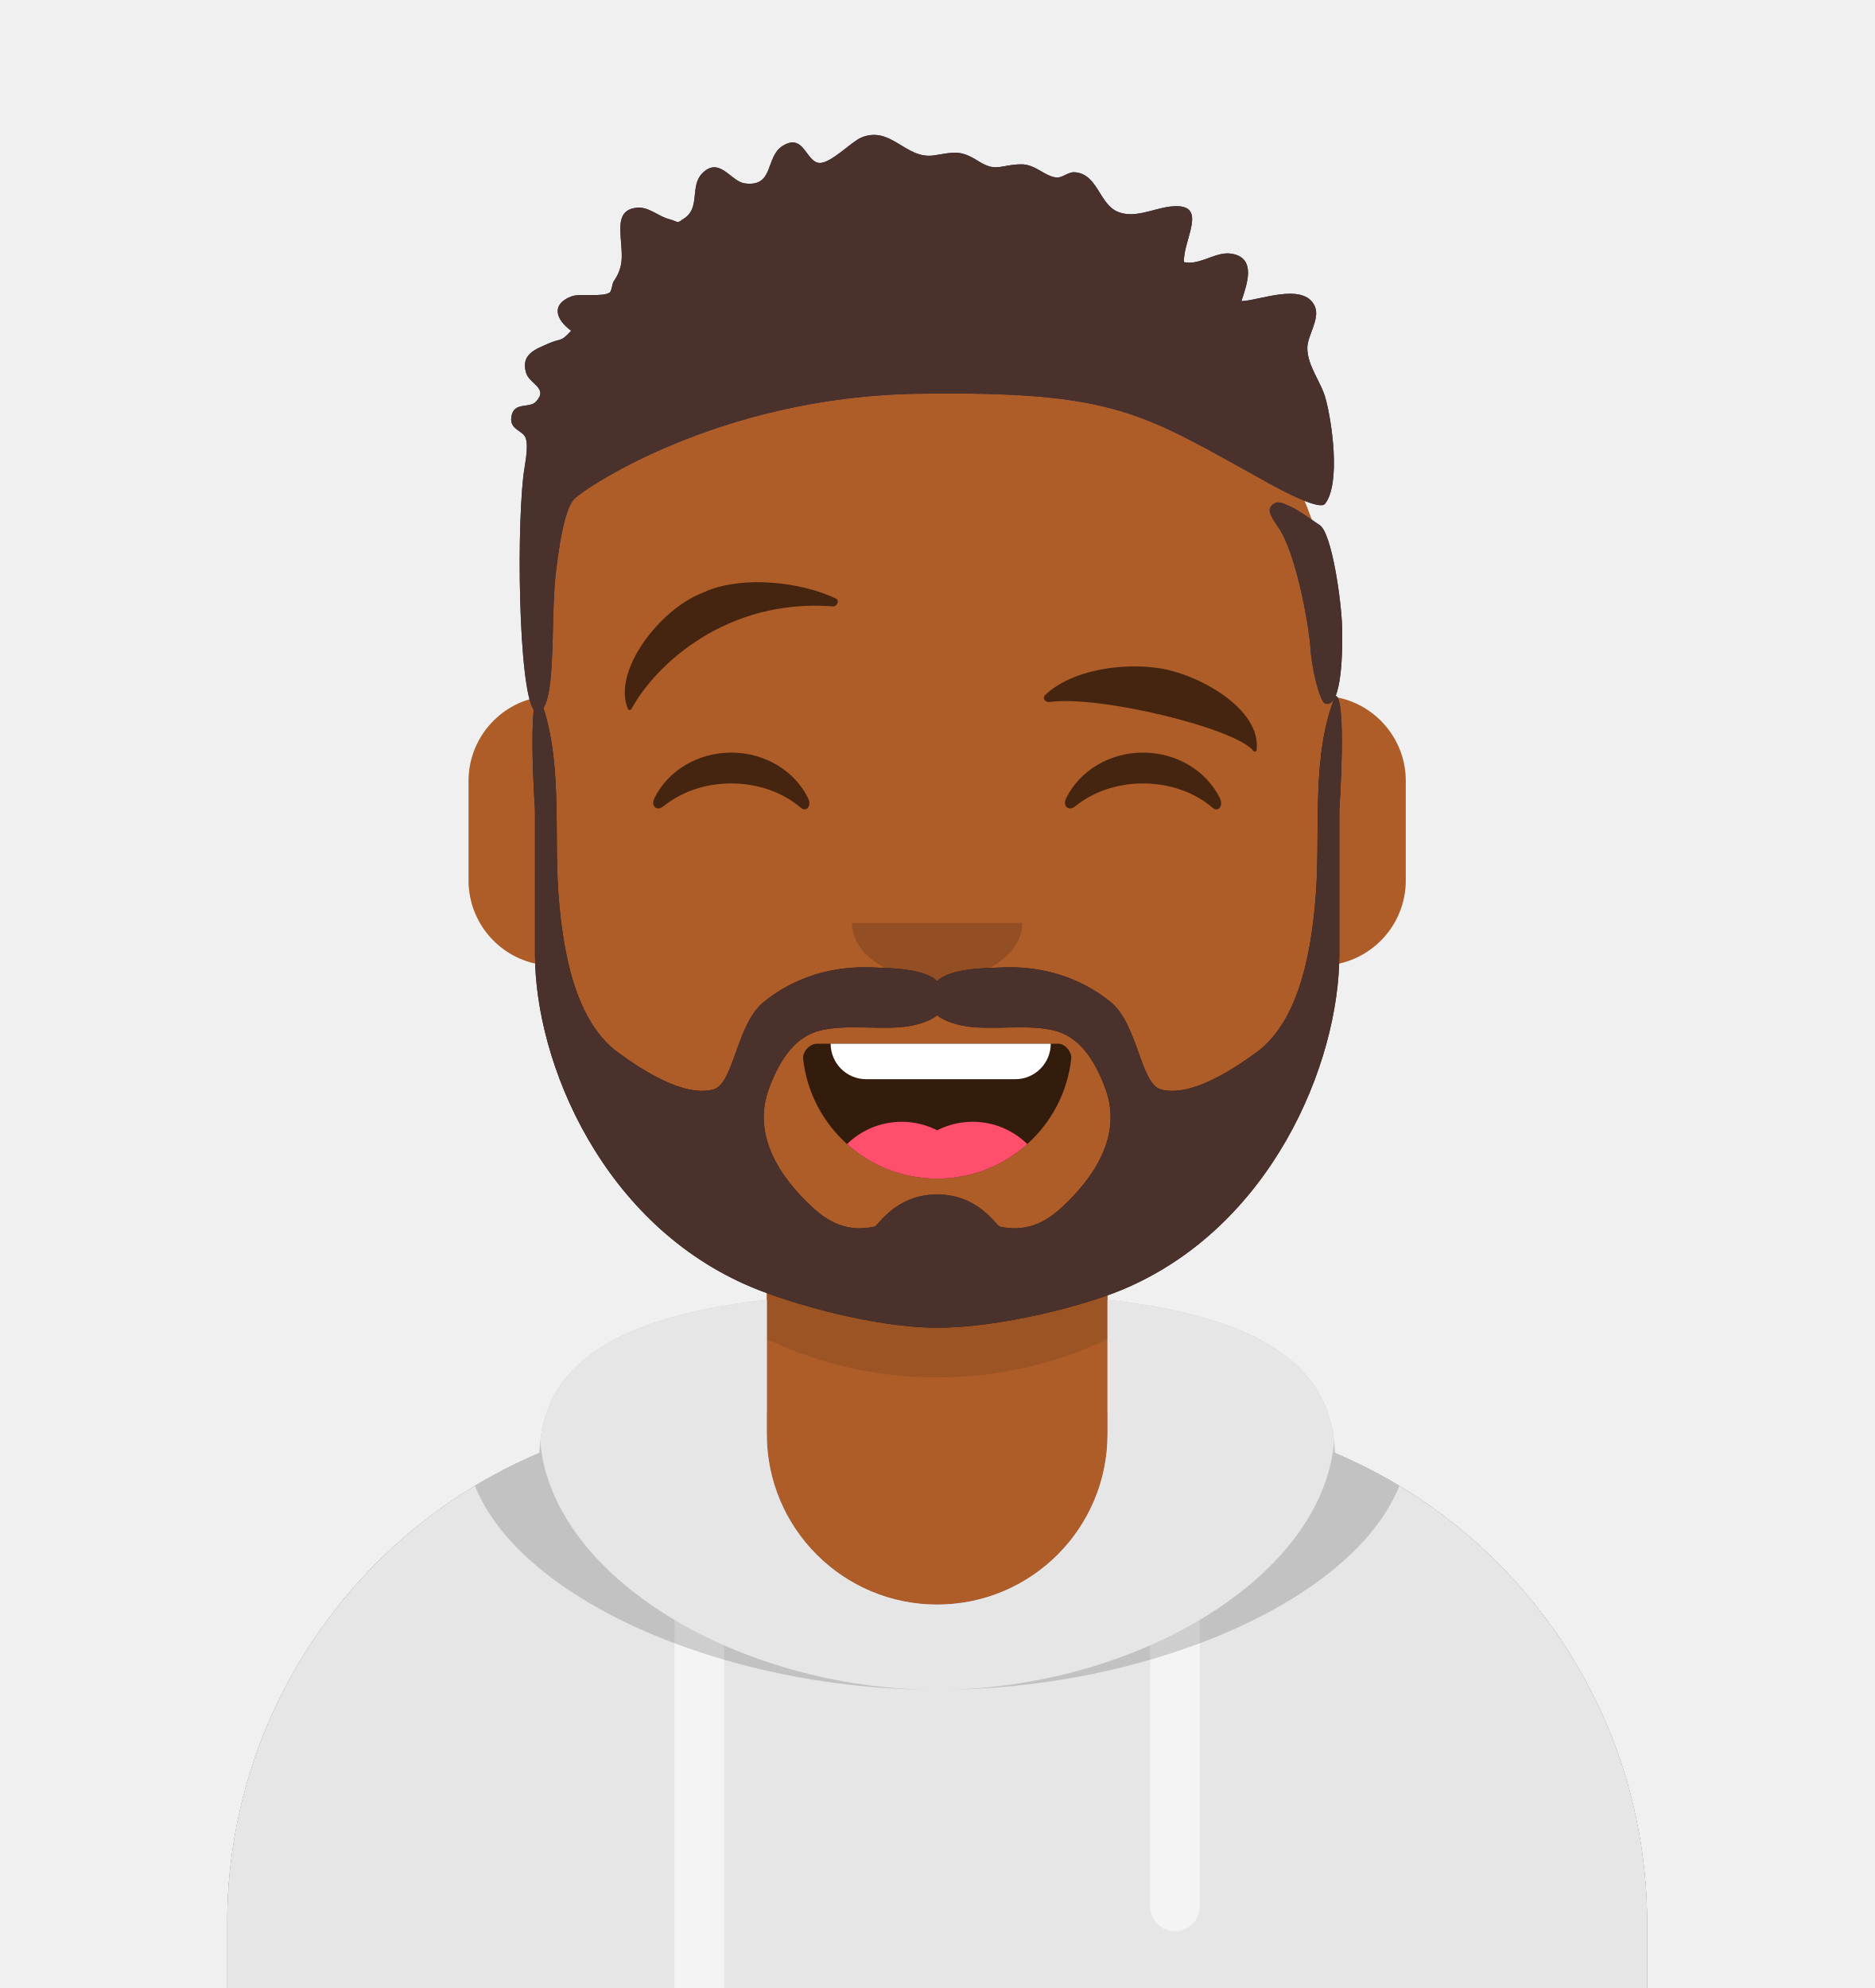
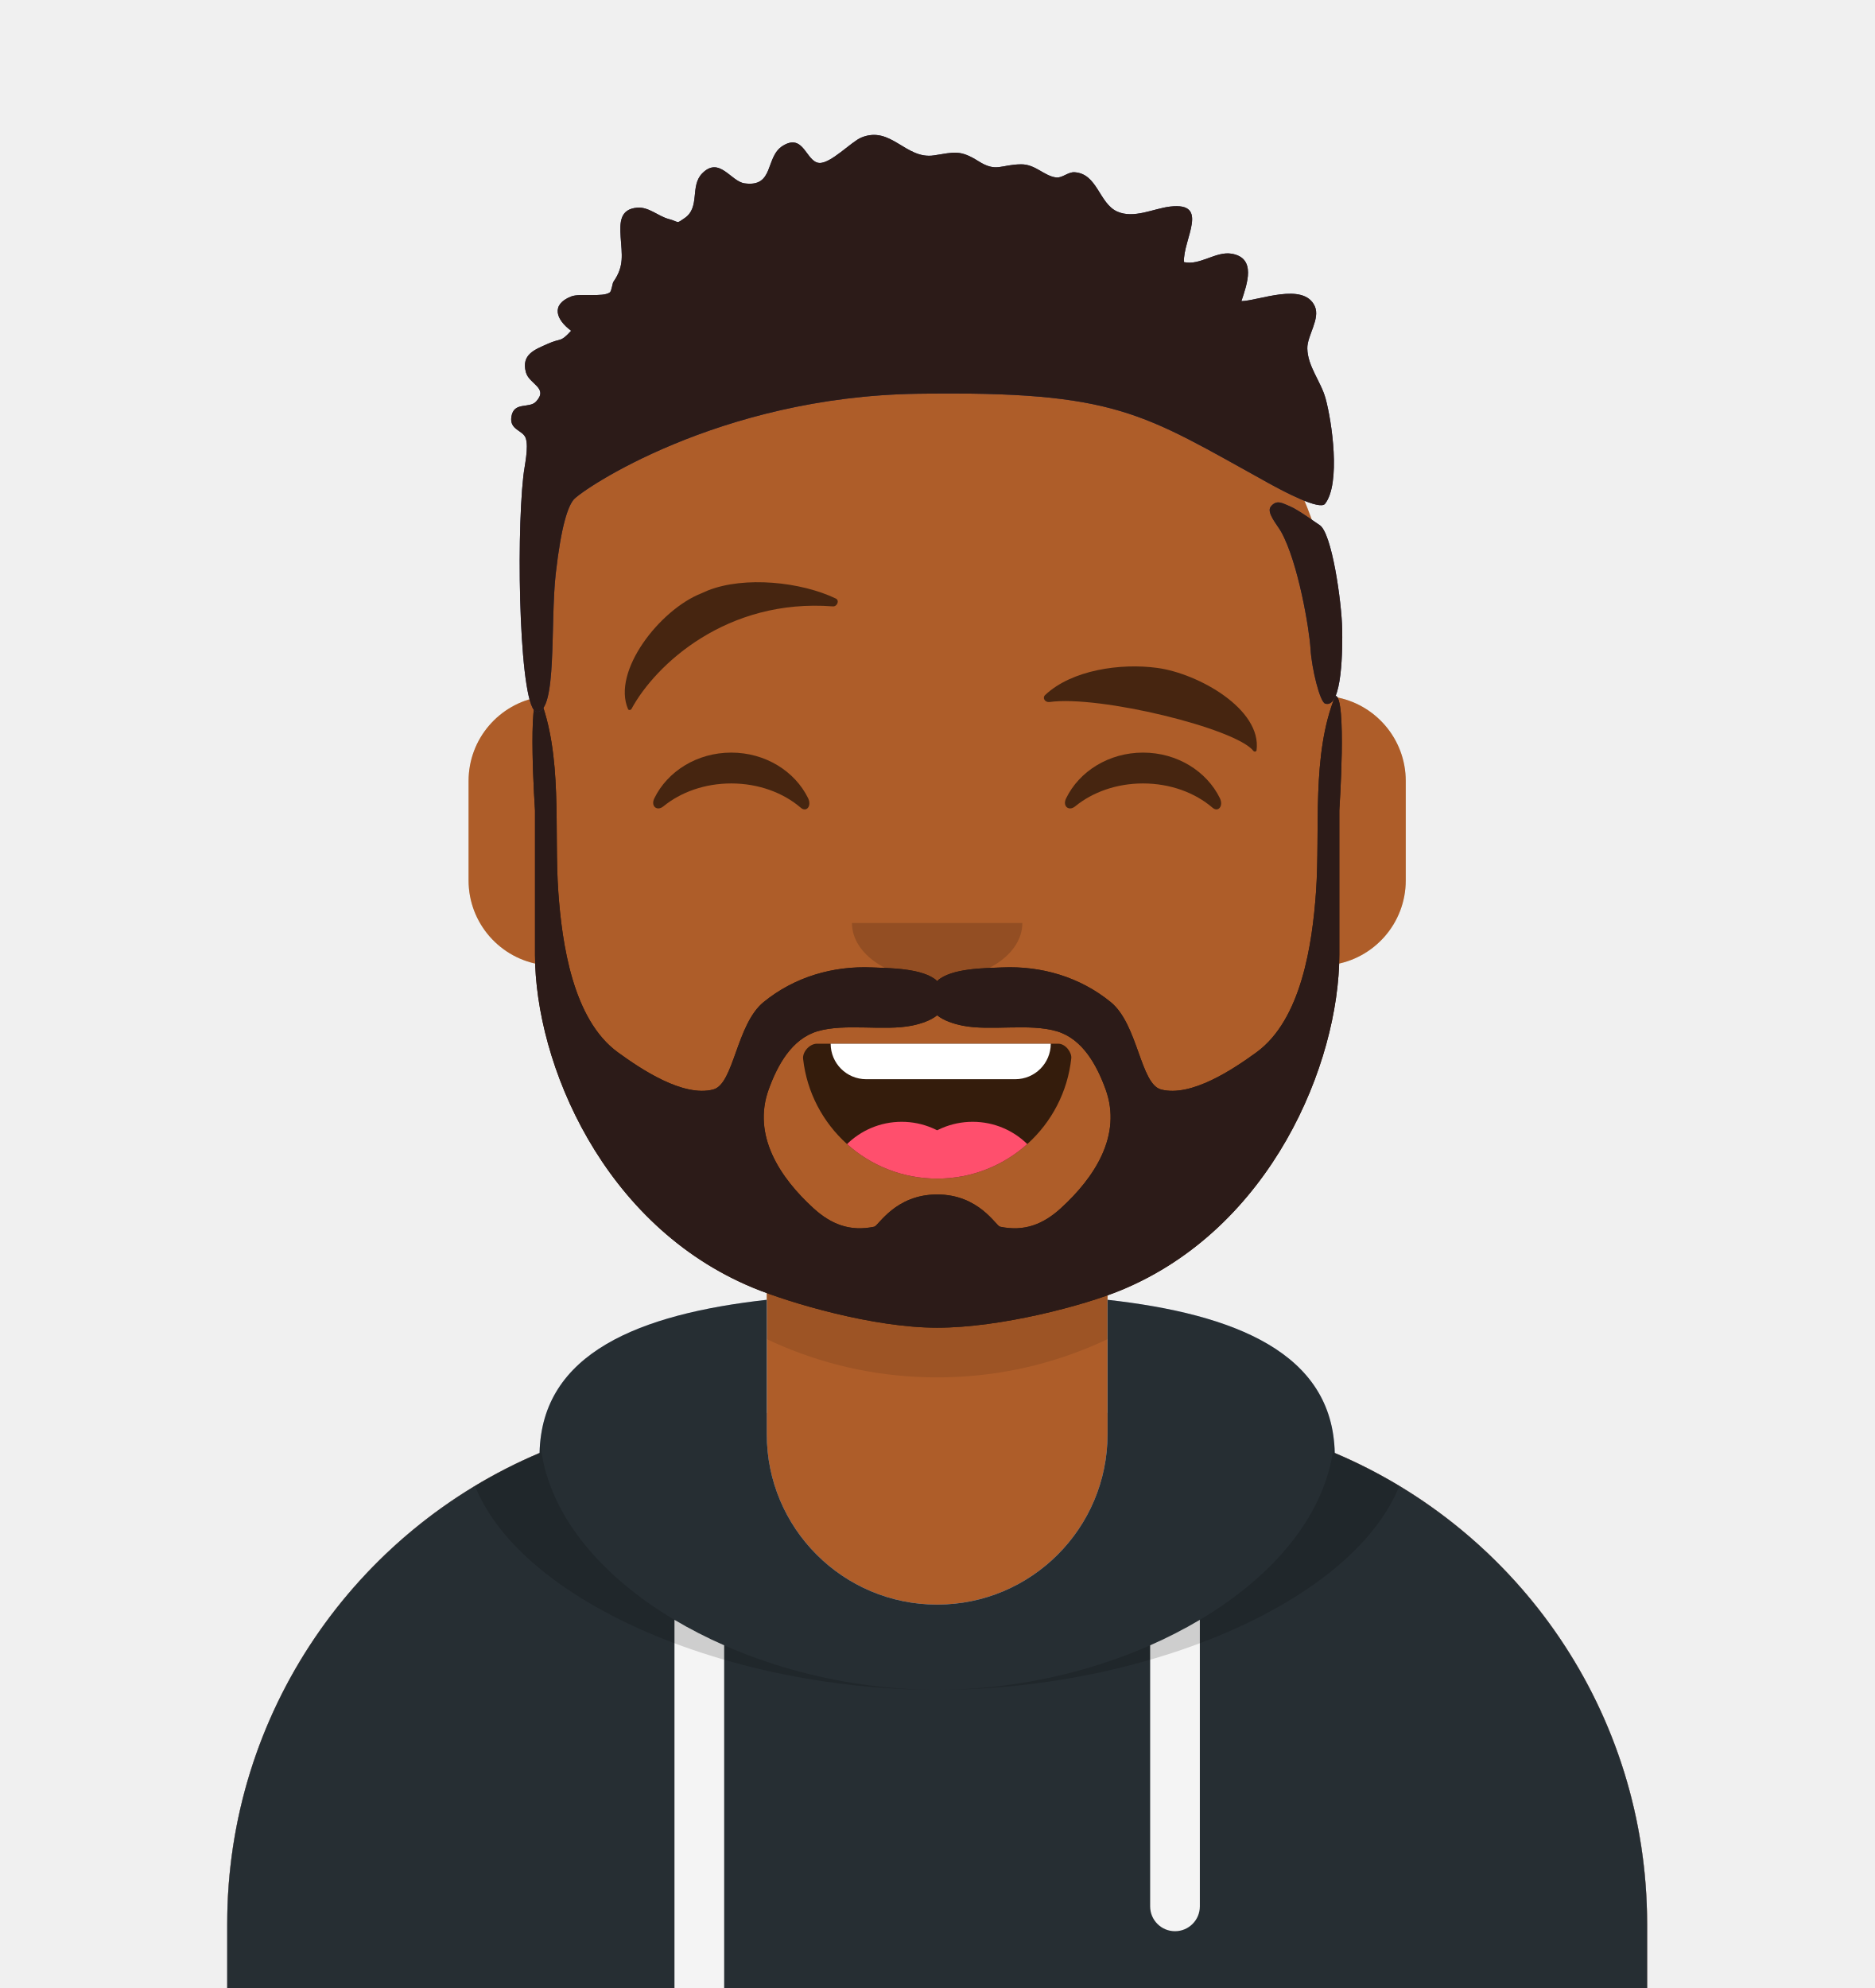
<svg xmlns="http://www.w3.org/2000/svg" xmlns:xlink="http://www.w3.org/1999/xlink" width="264px" height="280px" viewBox="0 0 264 280" version="1.1">
  <defs>
    <circle id="react-path-1" cx="120" cy="120" r="120" />
    <path d="M12,160 C12,226.274 65.726,280 132,280 C198.274,280 252,226.274 252,160 L264,160 L264,-1.42108547e-14 L-3.19744231e-14,-1.42108547e-14 L-3.19744231e-14,160 L12,160 Z" id="react-path-2" />
    <path d="M124,144.611 L124,163 L128,163 L128,163 C167.765,163 200,195.235 200,235 L200,244 L0,244 L0,235 C-4.86974701e-15,195.235 32.235,163 72,163 L72,163 L76,163 L76,144.611 C58.763,136.422 46.372,119.687 44.305,99.881 C38.48,99.058 34,94.052 34,88 L34,74 C34,68.054 38.325,63.118 44,62.166 L44,56 L44,56 C44,25.072 69.072,5.68137151e-15 100,0 L100,0 L100,0 C130.928,-5.68137151e-15 156,25.072 156,56 L156,62.166 C161.675,63.118 166,68.054 166,74 L166,88 C166,94.052 161.52,99.058 155.695,99.881 C153.628,119.687 141.237,136.422 124,144.611 Z" id="react-path-3" />
  </defs>
  <g id="Avataaar" stroke="none" stroke-width="1" fill="none" fill-rule="evenodd">
    <g transform="translate(-825, -1100)" id="Avataaar/Circle">
      <g transform="translate(825, 1100)">
        <g id="Mask" />
        <g id="Avataaar" stroke-width="1" fill-rule="evenodd" mask="url(#react-mask-5)">
          <g id="Body" transform="translate(32, 36)">
            <mask id="react-mask-6" fill="white">
              <use xlink:href="#react-path-3" />
            </mask>
            <use fill="#D0C6AC" xlink:href="#react-path-3" />
            <g id="Skin/👶🏽-03-Brown" mask="url(#react-mask-6)" fill="#AE5D29">
              <g transform="translate(0, 0)" id="Color">
                <rect x="0" y="0" width="264" height="280" />
              </g>
            </g>
            <path d="M156,79 L156,102 C156,132.928 130.928,158 100,158 C69.072,158 44,132.928 44,102 L44,79 L44,94 C44,124.928 69.072,150 100,150 C130.928,150 156,124.928 156,94 L156,79 Z" id="Neck-Shadow" fill-opacity="0.1" fill="#000000" mask="url(#react-mask-6)" />
          </g>
          <g id="Clothing/Hoodie" transform="translate(0, 170)">
            <defs>
-               <path d="M108,13.071 C90.081,15.076 76.28,20.552 76.004,34.645 C50.146,45.568 32,71.165 32,100.999 L32,100.999 L32,110 L232,110 L232,100.999 C232,71.165 213.854,45.568 187.996,34.645 C187.72,20.552 173.919,15.076 156,13.071 L156,32 L156,32 C156,45.255 145.255,56 132,56 L132,56 C118.745,56 108,45.255 108,32 L108,13.071 Z" id="react-path-25" />
+               <path d="M108,13.071 C90.081,15.076 76.28,20.552 76.004,34.645 C50.146,45.568 32,71.165 32,100.999 L32,100.999 L32,110 L232,110 L232,100.999 C232,71.165 213.854,45.568 187.996,34.645 C187.72,20.552 173.919,15.076 156,13.071 L156,32 L156,32 C156,45.255 145.255,56 132,56 L132,56 C118.745,56 108,45.255 108,32 L108,13.071 Z" id="react-path-63" />
            </defs>
-             <mask id="react-mask-26" fill="white">
-               <use xlink:href="#react-path-25" />
+             <mask id="react-mask-64" fill="white">
+               <use xlink:href="#react-path-63" />
            </mask>
-             <use id="Hoodie" fill="#B7C1DB" fill-rule="evenodd" xlink:href="#react-path-25" />
-             <g id="Color/Palette/Gray-01" mask="url(#react-mask-26)" fill-rule="evenodd" fill="#E6E6E6">
+             <use id="Hoodie" fill="#B7C1DB" fill-rule="evenodd" xlink:href="#react-path-63" />
+             <g id="Color/Palette/Gray-01" mask="url(#react-mask-64)" fill-rule="evenodd" fill="#262E33">
              <rect id="🖍Color" x="0" y="0" width="264" height="110" />
            </g>
-             <path d="M102,61.739 L102,110 L95,110 L95,58.15 C97.204,59.46 99.547,60.661 102,61.739 Z M169,58.15 L169,98.5 C169,100.433 167.433,102 165.5,102 C163.567,102 162,100.433 162,98.5 L162,61.739 C164.453,60.661 166.796,59.46 169,58.15 Z" id="Straps" fill="#F4F4F4" fill-rule="evenodd" mask="url(#react-mask-26)" />
-             <path d="M90.96,12.724 C75.909,15.571 65.5,21.243 65.5,32.308 C65.5,52.02 98.538,68 132,68 C165.462,68 198.5,52.02 198.5,32.308 C198.5,21.243 188.091,15.571 173.04,12.724 C182.125,16.074 188,21.706 188,31.077 C188,51.469 160.179,68 132,68 C103.821,68 76,51.469 76,31.077 C76,21.706 81.875,16.074 90.96,12.724 Z" id="Shadow" fill-opacity="0.16" fill="#000000" fill-rule="evenodd" mask="url(#react-mask-26)" />
+             <path d="M102,61.739 L102,110 L95,110 L95,58.15 C97.204,59.46 99.547,60.661 102,61.739 Z M169,58.15 L169,98.5 C169,100.433 167.433,102 165.5,102 C163.567,102 162,100.433 162,98.5 L162,61.739 C164.453,60.661 166.796,59.46 169,58.15 Z" id="Straps" fill="#F4F4F4" fill-rule="evenodd" mask="url(#react-mask-64)" />
+             <path d="M90.96,12.724 C75.909,15.571 65.5,21.243 65.5,32.308 C65.5,52.02 98.538,68 132,68 C165.462,68 198.5,52.02 198.5,32.308 C198.5,21.243 188.091,15.571 173.04,12.724 C182.125,16.074 188,21.706 188,31.077 C188,51.469 160.179,68 132,68 C103.821,68 76,51.469 76,31.077 C76,21.706 81.875,16.074 90.96,12.724 Z" id="Shadow" fill-opacity="0.16" fill="#000000" fill-rule="evenodd" mask="url(#react-mask-64)" />
          </g>
          <g id="Face" transform="translate(76, 82)" fill="#000000">
            <g id="Mouth/Smile" transform="translate(2, 52)">
              <defs>
-                 <path d="M35.118,15.128 C36.176,24.62 44.226,32 54,32 C63.804,32 71.874,24.574 72.892,15.04 C72.974,14.273 72.117,13 71.043,13 C56.149,13 44.738,13 37.087,13 C36.007,13 35.012,14.178 35.118,15.128 Z" id="react-path-29" />
+                 <path d="M35.118,15.128 C36.176,24.62 44.226,32 54,32 C63.804,32 71.874,24.574 72.892,15.04 C72.974,14.273 72.117,13 71.043,13 C56.149,13 44.738,13 37.087,13 C36.007,13 35.012,14.178 35.118,15.128 Z" id="react-path-75" />
              </defs>
-               <mask id="react-mask-30" fill="white">
-                 <use xlink:href="#react-path-29" />
+               <mask id="react-mask-76" fill="white">
+                 <use xlink:href="#react-path-75" />
              </mask>
-               <use id="Mouth" fill-opacity="0.7" fill="#000000" fill-rule="evenodd" xlink:href="#react-path-29" />
-               <rect id="Teeth" fill="#FFFFFF" fill-rule="evenodd" mask="url(#react-mask-30)" x="39" y="2" width="31" height="16" rx="5" />
-               <g id="Tongue" stroke-width="1" fill-rule="evenodd" mask="url(#react-mask-30)" fill="#FF4F6D">
+               <use id="Mouth" fill-opacity="0.7" fill="#000000" fill-rule="evenodd" xlink:href="#react-path-75" />
+               <rect id="Teeth" fill="#FFFFFF" fill-rule="evenodd" mask="url(#react-mask-76)" x="39" y="2" width="31" height="16" rx="5" />
+               <g id="Tongue" stroke-width="1" fill-rule="evenodd" mask="url(#react-mask-76)" fill="#FF4F6D">
                <g transform="translate(38, 24)">
                  <circle cx="11" cy="11" r="11" />
                  <circle cx="21" cy="11" r="11" />
                </g>
              </g>
            </g>
            <g id="Nose/Default" transform="translate(28, 40)" fill-opacity="0.16">
              <path d="M16,8 C16,12.418 21.373,16 28,16 L28,16 C34.627,16 40,12.418 40,8" id="Nose" />
            </g>
            <g id="Eyes/Happy-😁" transform="translate(0, 8)" fill-opacity="0.6">
              <path d="M16.16,22.447 C18.007,18.649 22.164,16 26.998,16 C31.814,16 35.959,18.63 37.815,22.407 C38.367,23.529 37.582,24.447 36.791,23.767 C34.34,21.66 30.859,20.344 26.998,20.344 C23.257,20.344 19.874,21.579 17.438,23.572 C16.547,24.3 15.62,23.558 16.16,22.447 Z" id="Squint" />
              <path d="M74.16,22.447 C76.007,18.649 80.164,16 84.998,16 C89.814,16 93.959,18.63 95.815,22.407 C96.367,23.529 95.582,24.447 94.791,23.767 C92.34,21.66 88.859,20.344 84.998,20.344 C81.257,20.344 77.874,21.579 75.438,23.572 C74.547,24.3 73.62,23.558 74.16,22.447 Z" id="Squint" />
            </g>
            <g id="Eyebrow/Natural/Up-Down-Natural" fill-opacity="0.6">
              <path d="M22.766,1.578 L23.677,1.176 C28.919,-0.905 36.865,-0.033 41.723,2.299 C42.29,2.571 41.902,3.452 41.321,3.407 C26.402,2.256 16.358,11.553 12.946,17.847 C12.845,18.034 12.539,18.055 12.464,17.881 C10.156,12.562 16.913,3.896 22.766,1.578 Z" id="Eye-Browse-Reddit" />
              <path d="M86.535,12.025 C92.342,12.293 101.73,16.512 101.488,22.368 C101.48,22.56 101.199,22.644 101.061,22.497 C98.306,19.537 78.746,16.547 71.856,18.132 C71.226,18.277 70.747,17.655 71.146,17.206 C74.568,13.357 81.333,11.779 86.535,12.025 Z" id="Eyebrow" transform="translate(86.24651, 17.28591) rotate(5) translate(-86.24651, -17.28591) " />
            </g>
          </g>
          <g id="Top" stroke-width="1" fill-rule="evenodd">
            <defs>
-               <rect id="react-path-115" x="0" y="0" width="264" height="280" />
-               <path d="M65.18,77.737 C67.363,76.105 80.407,75.479 82.758,74.089 C83.492,73.655 84.061,73.216 84.5,72.78 C84.939,73.216 85.509,73.655 86.242,74.089 C88.593,75.479 101.637,76.105 103.82,77.737 C106.03,79.391 107.644,83.185 107.467,86.151 C107.255,89.71 103.361,98.203 93.672,99.181 C91.558,96.828 88.237,95.31 84.5,95.31 C80.763,95.31 77.442,96.828 75.328,99.181 C65.639,98.203 61.745,89.71 61.533,86.151 C61.357,83.185 62.97,79.391 65.18,77.737 M103.142,94.906 C103.143,94.906 103.145,94.905 103.146,94.905 C103.144,94.905 103.143,94.906 103.142,94.906 M65.845,94.901 C65.849,94.903 65.857,94.906 65.862,94.908 C65.857,94.906 65.851,94.903 65.845,94.901 M144.863,55.985 C144.474,50.03 143.278,44.152 142.234,38.286 C141.953,36.707 140.424,26 139.735,26 C139.502,35.109 138.702,44.08 137.67,53.139 C137.361,55.848 137.038,58.556 136.825,61.274 C136.654,63.47 136.96,66.122 136.428,68.246 C135.749,70.952 132.348,73.478 129.703,74.411 C123.103,76.737 117.598,67.108 111.961,64.291 C104.643,60.635 92.064,59.764 84.582,64.53 C76.936,59.764 64.357,60.635 57.039,64.291 C51.402,67.108 45.897,76.737 39.297,74.411 C36.652,73.478 33.25,70.952 32.572,68.246 C32.04,66.122 32.346,63.47 32.175,61.274 C31.962,58.556 31.639,55.848 31.33,53.139 C30.298,44.08 29.497,35.109 29.265,26 C28.576,26 27.047,36.707 26.766,38.286 C25.722,44.152 24.526,50.03 24.138,55.985 C23.739,62.105 24.215,68.167 25.47,74.163 C26.069,77.028 26.769,79.876 27.519,82.704 C28.353,85.847 27.199,91.966 27.572,95.192 C28.279,101.296 31.154,113.2 34.383,118.451 C35.944,120.989 37.773,122.574 39.816,124.619 C41.783,126.588 42.604,129.64 44.726,131.737 C48.682,135.645 54.446,137.971 60.366,138.543 C65.677,143.05 74.506,146 84.5,146 C94.495,146 103.323,143.05 108.635,138.543 C114.554,137.971 120.318,135.645 124.274,131.737 C126.396,129.64 127.217,126.588 129.184,124.619 C131.226,122.574 133.056,120.989 134.617,118.451 C137.846,113.2 140.721,101.296 141.428,95.192 C141.801,91.966 140.647,85.847 141.481,82.704 C142.232,79.876 142.931,77.028 143.531,74.163 C144.785,68.167 145.261,62.105 144.863,55.985 Z" id="react-path-116" />
-               <path d="M185.832,73.929 C187.589,74.917 188.98,84.828 189.048,88.618 C189.09,90.956 189.127,99.874 186.654,99.103 C185.901,98.868 184.752,94.147 184.588,91.384 C184.425,88.621 182.855,79.22 180.447,74.895 C179.896,73.906 178.321,72.171 179.002,71.335 C179.846,70.298 180.666,70.9 181.697,71.315 C182.812,71.764 185.634,73.818 185.832,73.929 Z M186.637,70.957 C185.891,71.919 180.796,69.218 178.671,68.044 C160.826,58.184 157.362,55.049 129.246,55.458 C101.13,55.867 81.867,69.04 80.784,70.387 C80.03,71.325 79.068,73.828 78.276,80.801 C77.485,87.773 78.495,100.278 75.63,100.263 C73.192,100.25 72.661,76.477 73.714,67.046 C73.875,65.598 74.498,63.008 74.047,61.706 C73.653,60.568 71.725,60.571 72.033,58.675 C72.383,56.517 74.558,57.589 75.506,56.557 C77.301,54.603 74.532,54.14 74.073,52.431 C73.391,49.889 75.363,49.234 77.14,48.431 C79.106,47.544 78.85,48.323 80.446,46.585 C78.315,45.022 77.544,42.894 80.462,41.752 C81.702,41.267 84.927,41.909 85.898,41.18 C86.151,40.99 86.251,39.901 86.407,39.678 C87.958,37.459 87.576,35.853 87.418,33.362 C87.289,31.324 87.306,29.453 89.747,29.25 C91.375,29.114 92.699,30.444 94.158,30.836 C95.777,31.271 95.169,31.588 96.437,30.715 C98.663,29.182 97.148,26.194 98.913,24.412 C101.336,21.966 102.924,25.551 104.869,25.822 C109.091,26.41 107.736,22.122 110.236,20.55 C113.224,18.674 113.513,22.801 115.379,22.948 C116.996,23.075 119.908,19.955 121.317,19.373 C125.5,17.647 127.572,22.504 131.554,21.884 C134.443,21.435 135.223,21.068 137.831,22.712 C140.362,24.307 140.963,23.166 143.829,23.144 C145.854,23.128 147.094,24.82 148.788,24.997 C149.632,25.085 150.441,24.205 151.348,24.26 C154.585,24.457 154.79,28.643 157.362,29.796 C159.712,30.849 162.474,29.369 164.807,29.095 C170.497,28.428 166.6,33.743 166.761,36.915 C168.994,37.436 171.262,35.351 173.485,35.735 C176.987,36.339 175.665,39.968 174.853,42.414 C177.28,42.371 183.613,39.678 185.185,43.122 C185.995,44.898 184.107,47.269 184.138,49.074 C184.181,51.616 186.049,53.719 186.709,56.124 C187.601,59.371 188.872,68.074 186.637,70.957 Z" id="react-path-117" />
+               <rect id="react-path-47" x="0" y="0" width="264" height="280" />
+               <path d="M65.18,77.737 C67.363,76.105 80.407,75.479 82.758,74.089 C83.492,73.655 84.061,73.216 84.5,72.78 C84.939,73.216 85.509,73.655 86.242,74.089 C88.593,75.479 101.637,76.105 103.82,77.737 C106.03,79.391 107.644,83.185 107.467,86.151 C107.255,89.71 103.361,98.203 93.672,99.181 C91.558,96.828 88.237,95.31 84.5,95.31 C80.763,95.31 77.442,96.828 75.328,99.181 C65.639,98.203 61.745,89.71 61.533,86.151 C61.357,83.185 62.97,79.391 65.18,77.737 M103.142,94.906 C103.143,94.906 103.145,94.905 103.146,94.905 C103.144,94.905 103.143,94.906 103.142,94.906 M65.845,94.901 C65.849,94.903 65.857,94.906 65.862,94.908 C65.857,94.906 65.851,94.903 65.845,94.901 M144.863,55.985 C144.474,50.03 143.278,44.152 142.234,38.286 C141.953,36.707 140.424,26 139.735,26 C139.502,35.109 138.702,44.08 137.67,53.139 C137.361,55.848 137.038,58.556 136.825,61.274 C136.654,63.47 136.96,66.122 136.428,68.246 C135.749,70.952 132.348,73.478 129.703,74.411 C123.103,76.737 117.598,67.108 111.961,64.291 C104.643,60.635 92.064,59.764 84.582,64.53 C76.936,59.764 64.357,60.635 57.039,64.291 C51.402,67.108 45.897,76.737 39.297,74.411 C36.652,73.478 33.25,70.952 32.572,68.246 C32.04,66.122 32.346,63.47 32.175,61.274 C31.962,58.556 31.639,55.848 31.33,53.139 C30.298,44.08 29.497,35.109 29.265,26 C28.576,26 27.047,36.707 26.766,38.286 C25.722,44.152 24.526,50.03 24.138,55.985 C23.739,62.105 24.215,68.167 25.47,74.163 C26.069,77.028 26.769,79.876 27.519,82.704 C28.353,85.847 27.199,91.966 27.572,95.192 C28.279,101.296 31.154,113.2 34.383,118.451 C35.944,120.989 37.773,122.574 39.816,124.619 C41.783,126.588 42.604,129.64 44.726,131.737 C48.682,135.645 54.446,137.971 60.366,138.543 C65.677,143.05 74.506,146 84.5,146 C94.495,146 103.323,143.05 108.635,138.543 C114.554,137.971 120.318,135.645 124.274,131.737 C126.396,129.64 127.217,126.588 129.184,124.619 C131.226,122.574 133.056,120.989 134.617,118.451 C137.846,113.2 140.721,101.296 141.428,95.192 C141.801,91.966 140.647,85.847 141.481,82.704 C142.232,79.876 142.931,77.028 143.531,74.163 C144.785,68.167 145.261,62.105 144.863,55.985 Z" id="react-path-48" />
+               <path d="M185.832,73.929 C187.589,74.917 188.98,84.828 189.048,88.618 C189.09,90.956 189.127,99.874 186.654,99.103 C185.901,98.868 184.752,94.147 184.588,91.384 C184.425,88.621 182.855,79.22 180.447,74.895 C179.896,73.906 178.321,72.171 179.002,71.335 C179.846,70.298 180.666,70.9 181.697,71.315 C182.812,71.764 185.634,73.818 185.832,73.929 Z M186.637,70.957 C185.891,71.919 180.796,69.218 178.671,68.044 C160.826,58.184 157.362,55.049 129.246,55.458 C101.13,55.867 81.867,69.04 80.784,70.387 C80.03,71.325 79.068,73.828 78.276,80.801 C77.485,87.773 78.495,100.278 75.63,100.263 C73.192,100.25 72.661,76.477 73.714,67.046 C73.875,65.598 74.498,63.008 74.047,61.706 C73.653,60.568 71.725,60.571 72.033,58.675 C72.383,56.517 74.558,57.589 75.506,56.557 C77.301,54.603 74.532,54.14 74.073,52.431 C73.391,49.889 75.363,49.234 77.14,48.431 C79.106,47.544 78.85,48.323 80.446,46.585 C78.315,45.022 77.544,42.894 80.462,41.752 C81.702,41.267 84.927,41.909 85.898,41.18 C86.151,40.99 86.251,39.901 86.407,39.678 C87.958,37.459 87.576,35.853 87.418,33.362 C87.289,31.324 87.306,29.453 89.747,29.25 C91.375,29.114 92.699,30.444 94.158,30.836 C95.777,31.271 95.169,31.588 96.437,30.715 C98.663,29.182 97.148,26.194 98.913,24.412 C101.336,21.966 102.924,25.551 104.869,25.822 C109.091,26.41 107.736,22.122 110.236,20.55 C113.224,18.674 113.513,22.801 115.379,22.948 C116.996,23.075 119.908,19.955 121.317,19.373 C125.5,17.647 127.572,22.504 131.554,21.884 C134.443,21.435 135.223,21.068 137.831,22.712 C140.362,24.307 140.963,23.166 143.829,23.144 C145.854,23.128 147.094,24.82 148.788,24.997 C149.632,25.085 150.441,24.205 151.348,24.26 C154.585,24.457 154.79,28.643 157.362,29.796 C159.712,30.849 162.474,29.369 164.807,29.095 C170.497,28.428 166.6,33.743 166.761,36.915 C168.994,37.436 171.262,35.351 173.485,35.735 C176.987,36.339 175.665,39.968 174.853,42.414 C177.28,42.371 183.613,39.678 185.185,43.122 C185.995,44.898 184.107,47.269 184.138,49.074 C184.181,51.616 186.049,53.719 186.709,56.124 C187.601,59.371 188.872,68.074 186.637,70.957 Z" id="react-path-49" />
            </defs>
-             <mask id="react-mask-114" fill="white">
-               <use xlink:href="#react-path-115" />
+             <mask id="react-mask-46" fill="white">
+               <use xlink:href="#react-path-47" />
            </mask>
            <g id="Mask" />
-             <g id="Top/Short-Hair/Dreads-01" mask="url(#react-mask-114)">
+             <g id="Top/Short-Hair/Dreads-01" mask="url(#react-mask-46)">
              <g transform="translate(-1, 0)">
                <g id="Facial-Hair/Beard-Light" transform="translate(49, 72)">
                  <defs>
-                     <path d="M101.428,98.169 C98.915,100.463 96.237,101.494 92.853,100.773 C92.271,100.649 89.896,96.235 84,96.235 C78.103,96.235 75.729,100.649 75.147,100.773 C71.762,101.494 69.085,100.463 66.571,98.169 C61.846,93.856 57.917,87.908 60.278,81.419 C61.508,78.037 63.51,74.324 67.151,73.246 C71.038,72.096 76.497,73.244 80.415,72.458 C81.684,72.204 83.071,71.751 84,71 C84.929,71.751 86.316,72.204 87.585,72.458 C91.503,73.244 96.961,72.096 100.849,73.246 C104.49,74.324 106.491,78.037 107.722,81.419 C110.083,87.908 106.154,93.856 101.428,98.169 M140.081,26 C136.671,34.4 137.988,44.858 137.357,53.676 C136.844,60.843 135.337,71.586 128.973,76.215 C125.718,78.582 119.794,82.56 115.542,81.45 C112.615,80.686 112.302,72.29 108.455,69.147 C104.092,65.582 98.643,64.016 93.149,64.258 C90.779,64.362 85.984,64.337 84,66.16 C82.016,64.337 77.222,64.362 74.851,64.258 C69.357,64.016 63.908,65.582 59.545,69.147 C55.698,72.29 55.386,80.686 52.458,81.45 C48.206,82.56 42.282,78.582 39.027,76.215 C32.662,71.586 31.156,60.843 30.643,53.676 C30.012,44.858 31.329,34.4 27.919,26 C26.26,26 27.354,42.129 27.354,42.129 L27.354,62.485 C27.386,77.773 36.935,100.655 58.108,109.393 C63.286,111.53 75.015,115 84,115 C92.985,115 104.714,111.86 109.892,109.723 C131.065,100.986 140.614,77.773 140.646,62.485 L140.646,42.129 C140.646,42.129 141.74,26 140.081,26" id="react-path-124" />
+                     <path d="M101.428,98.169 C98.915,100.463 96.237,101.494 92.853,100.773 C92.271,100.649 89.896,96.235 84,96.235 C78.103,96.235 75.729,100.649 75.147,100.773 C71.762,101.494 69.085,100.463 66.571,98.169 C61.846,93.856 57.917,87.908 60.278,81.419 C61.508,78.037 63.51,74.324 67.151,73.246 C71.038,72.096 76.497,73.244 80.415,72.458 C81.684,72.204 83.071,71.751 84,71 C84.929,71.751 86.316,72.204 87.585,72.458 C91.503,73.244 96.961,72.096 100.849,73.246 C104.49,74.324 106.491,78.037 107.722,81.419 C110.083,87.908 106.154,93.856 101.428,98.169 M140.081,26 C136.671,34.4 137.988,44.858 137.357,53.676 C136.844,60.843 135.337,71.586 128.973,76.215 C125.718,78.582 119.794,82.56 115.542,81.45 C112.615,80.686 112.302,72.29 108.455,69.147 C104.092,65.582 98.643,64.016 93.149,64.258 C90.779,64.362 85.984,64.337 84,66.16 C82.016,64.337 77.222,64.362 74.851,64.258 C69.357,64.016 63.908,65.582 59.545,69.147 C55.698,72.29 55.386,80.686 52.458,81.45 C48.206,82.56 42.282,78.582 39.027,76.215 C32.662,71.586 31.156,60.843 30.643,53.676 C30.012,44.858 31.329,34.4 27.919,26 C26.26,26 27.354,42.129 27.354,42.129 L27.354,62.485 C27.386,77.773 36.935,100.655 58.108,109.393 C63.286,111.53 75.015,115 84,115 C92.985,115 104.714,111.86 109.892,109.723 C131.065,100.986 140.614,77.773 140.646,62.485 L140.646,42.129 C140.646,42.129 141.74,26 140.081,26" id="react-path-60" />
                  </defs>
-                   <mask id="react-mask-123" fill="white">
-                     <use xlink:href="#react-path-124" />
+                   <mask id="react-mask-59" fill="white">
+                     <use xlink:href="#react-path-60" />
                  </mask>
-                   <use id="Lite-Beard" fill="#331B0C" fill-rule="evenodd" xlink:href="#react-path-124" />
-                   <g id="Color/Hair/Brown" mask="url(#react-mask-123)" fill="#4A312C">
+                   <use id="Lite-Beard" fill="#331B0C" fill-rule="evenodd" xlink:href="#react-path-60" />
+                   <g id="Color/Hair/Brown" mask="url(#react-mask-59)" fill="#2C1B18">
                    <g transform="translate(-32, 0)" id="Color">
                      <rect x="0" y="0" width="264" height="244" />
                    </g>
                  </g>
                </g>
                <g id="Hair" stroke-width="1" fill-rule="evenodd" transform="translate(1, 0)">
-                   <mask id="react-mask-113" fill="white">
-                     <use xlink:href="#react-path-117" />
+                   <mask id="react-mask-45" fill="white">
+                     <use xlink:href="#react-path-49" />
                  </mask>
-                   <use id="Dreads-With-Cut" fill="#2E3257" xlink:href="#react-path-117" />
-                   <g id="Skin/👶🏽-03-Brown" mask="url(#react-mask-113)" fill="#4A312C">
+                   <use id="Dreads-With-Cut" fill="#2E3257" xlink:href="#react-path-49" />
+                   <g id="Skin/👶🏽-03-Brown" mask="url(#react-mask-45)" fill="#2C1B18">
                    <g transform="translate(0, 0) " id="Color">
                      <rect x="0" y="0" width="264" height="280" />
                    </g>
                  </g>
                </g>
              </g>
            </g>
          </g>
        </g>
      </g>
    </g>
  </g>
</svg>
